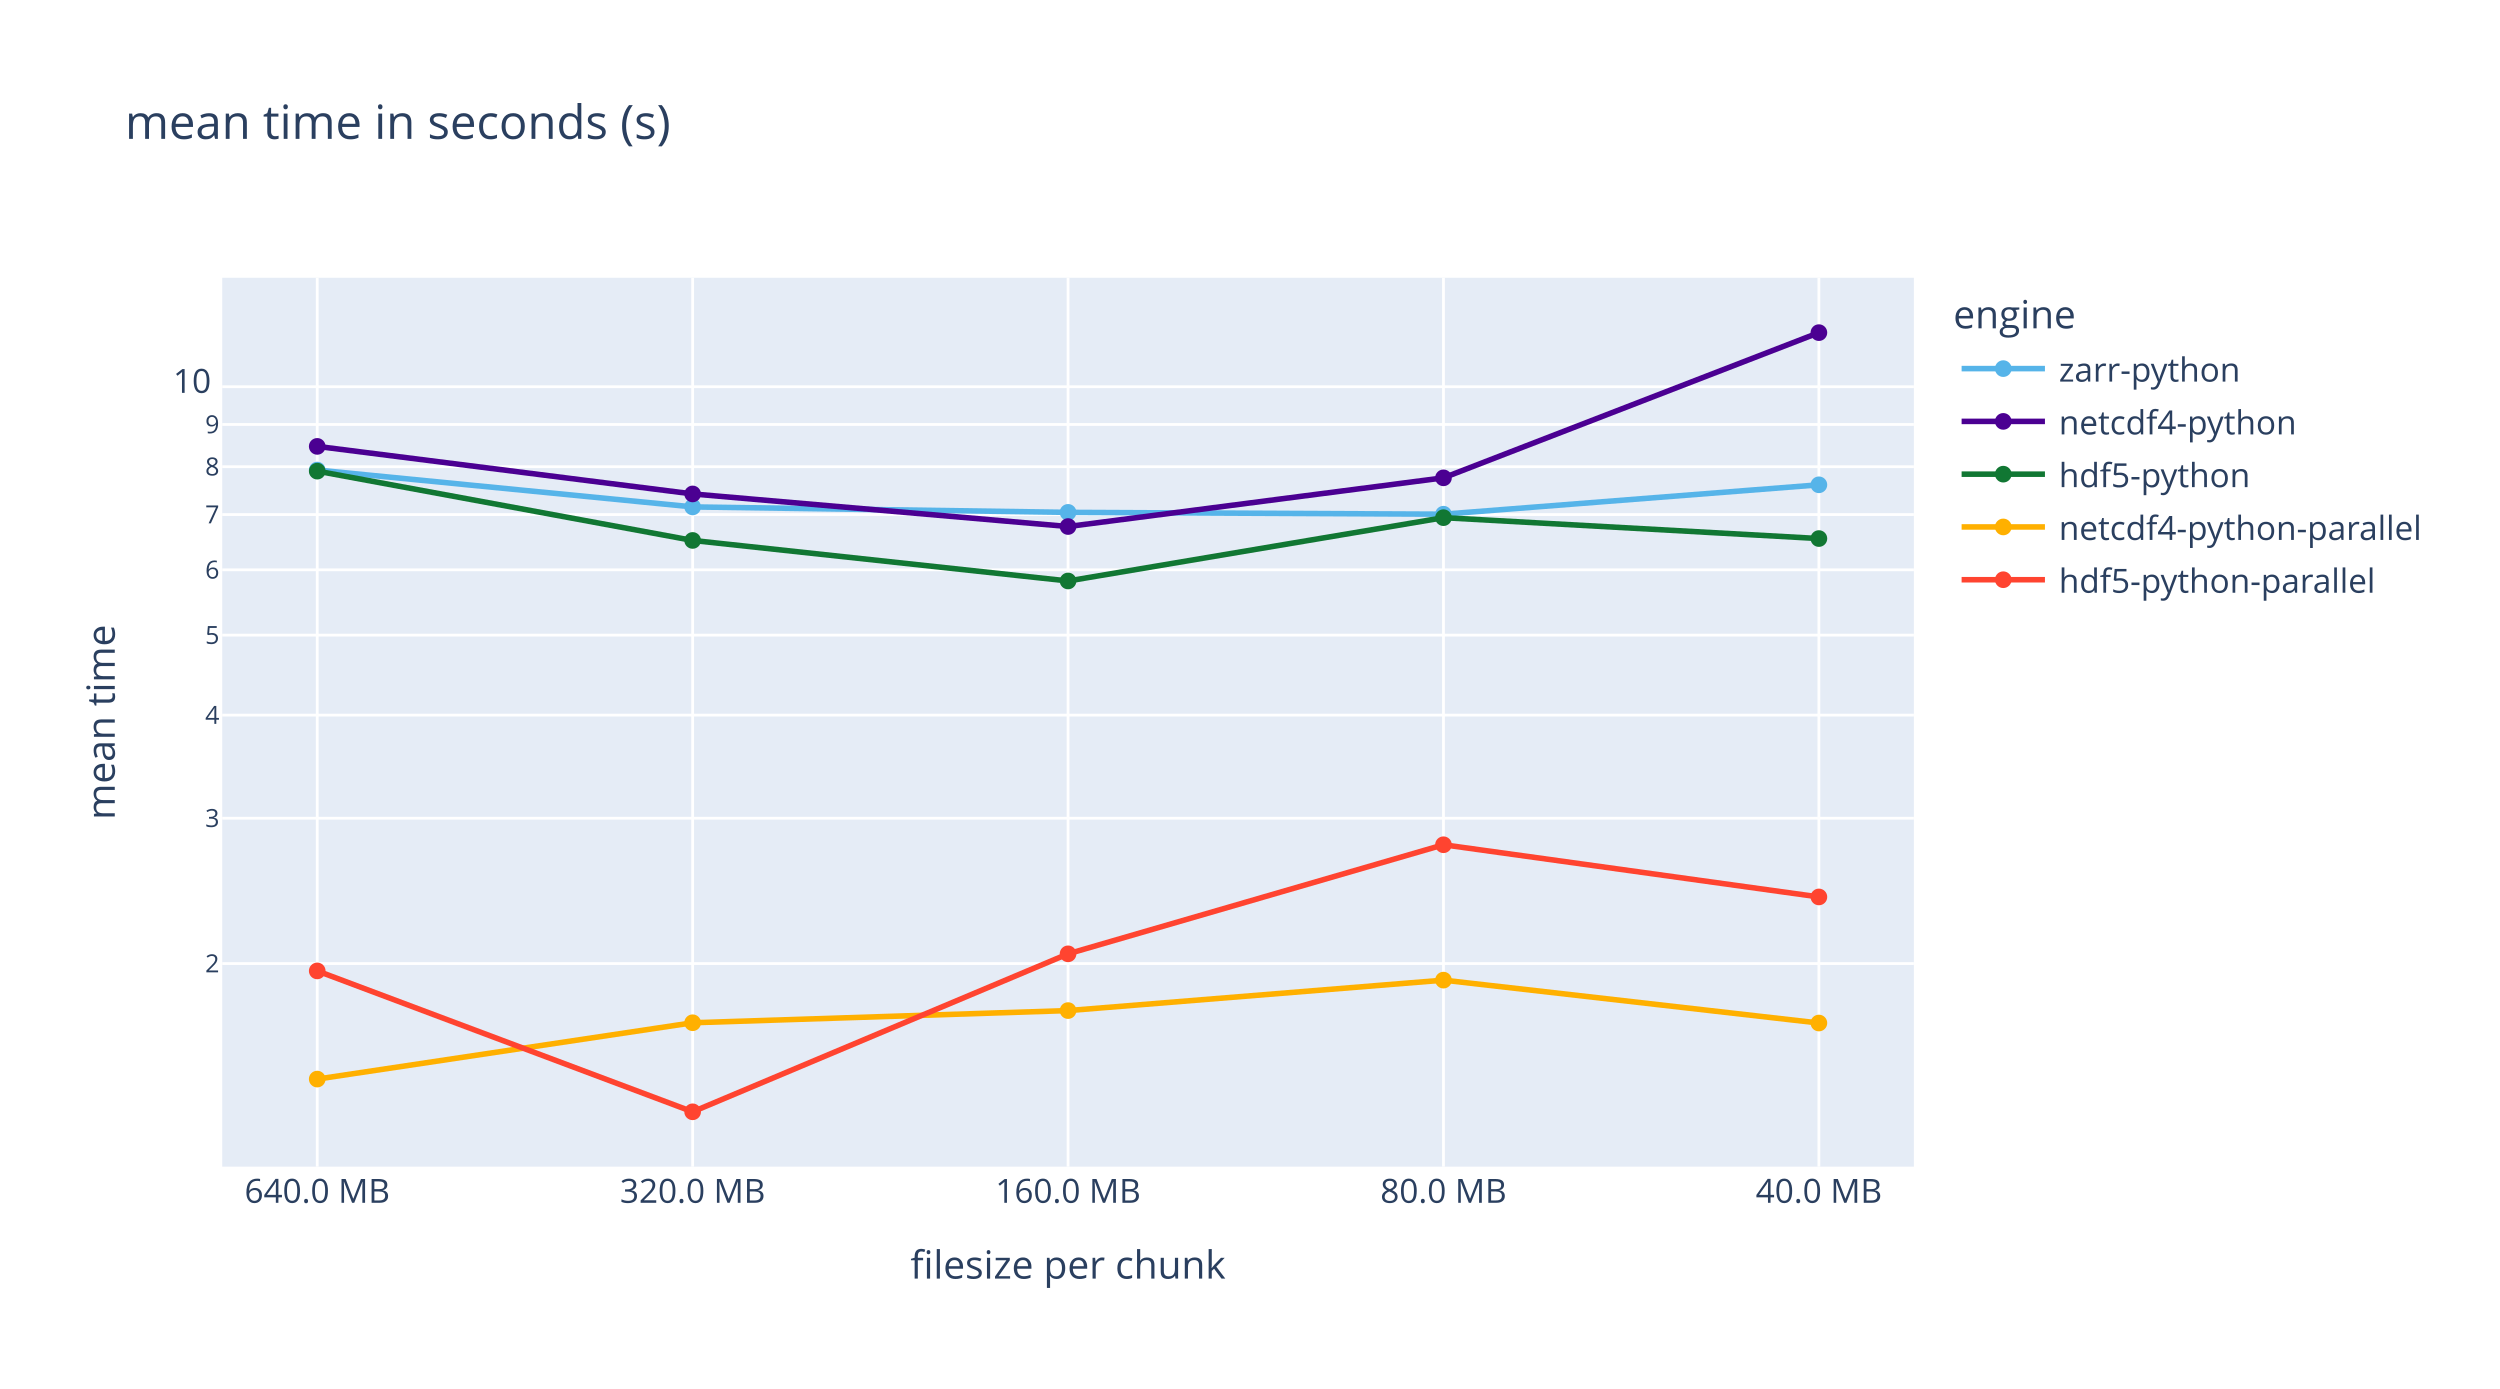
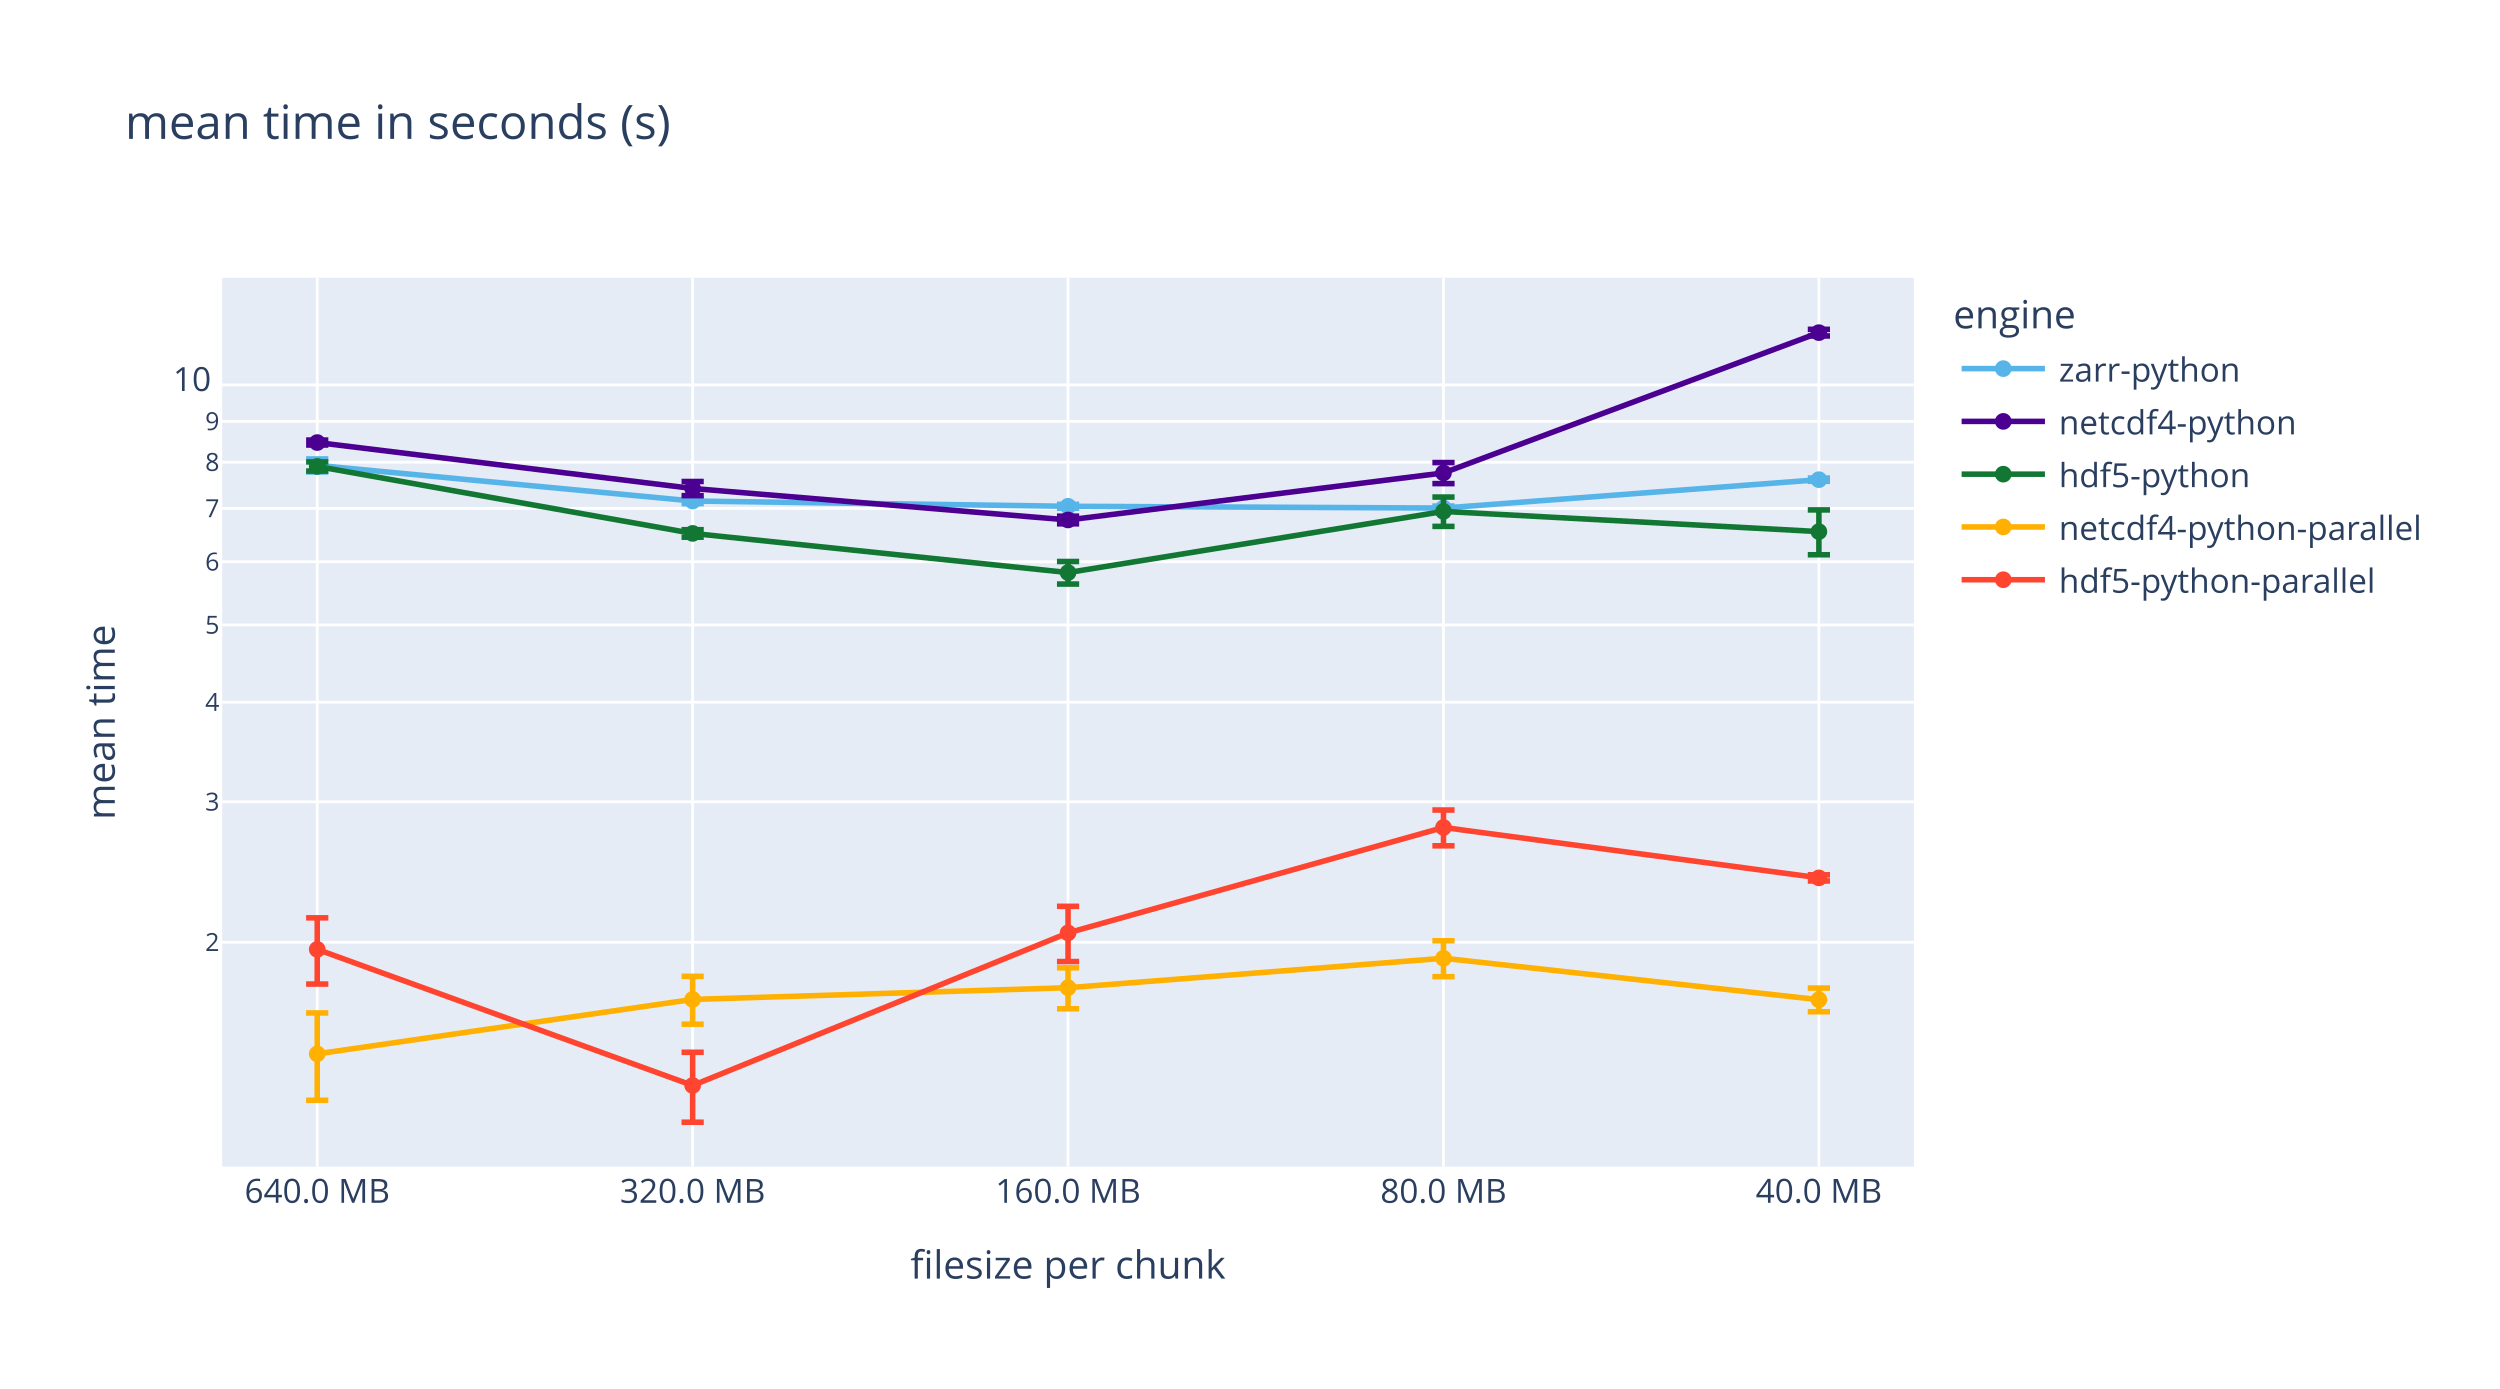
<svg xmlns="http://www.w3.org/2000/svg" class="main-svg" width="900" height="500" style="" viewBox="0 0 900 500">
  <rect x="0" y="0" width="900" height="500" style="fill: rgb(255, 255, 255); fill-opacity: 1;" />
-   <defs id="defs-c06400">
+   <defs id="defs-fa25ae">
    <g class="clips">
-       <clipPath id="clipc06400xyplot" class="plotclip">
+       <clipPath id="clipfa25aexyplot" class="plotclip">
        <rect width="609" height="320" />
      </clipPath>
-       <clipPath class="axesclip" id="clipc06400x">
+       <clipPath class="axesclip" id="clipfa25aex">
        <rect x="80" y="0" width="609" height="500" />
      </clipPath>
-       <clipPath class="axesclip" id="clipc06400y">
+       <clipPath class="axesclip" id="clipfa25aey">
        <rect x="0" y="100" width="900" height="320" />
      </clipPath>
-       <clipPath class="axesclip" id="clipc06400xy">
+       <clipPath class="axesclip" id="clipfa25aexy">
        <rect x="80" y="100" width="609" height="320" />
      </clipPath>
    </g>
    <g class="gradients" />
    <g class="patterns" />
  </defs>
  <g class="bglayer">
    <rect class="bg" x="80" y="100" width="609" height="320" style="fill: rgb(229, 236, 246); fill-opacity: 1; stroke-width: 0;" />
  </g>
  <g class="layer-below">
    <g class="imagelayer" />
    <g class="shapelayer" />
  </g>
  <g class="cartesianlayer">
    <g class="subplot xy">
      <g class="layer-subplot">
        <g class="shapelayer" />
        <g class="imagelayer" />
      </g>
      <g class="minor-gridlayer">
        <g class="x" />
        <g class="y" />
      </g>
      <g class="gridlayer">
        <g class="x">
          <path class="xgrid crisp" transform="translate(114.2,0)" d="M0,100v320" style="stroke: rgb(255, 255, 255); stroke-opacity: 1; stroke-width: 1px;" />
          <path class="xgrid crisp" transform="translate(249.35,0)" d="M0,100v320" style="stroke: rgb(255, 255, 255); stroke-opacity: 1; stroke-width: 1px;" />
          <path class="xgrid crisp" transform="translate(384.5,0)" d="M0,100v320" style="stroke: rgb(255, 255, 255); stroke-opacity: 1; stroke-width: 1px;" />
          <path class="xgrid crisp" transform="translate(519.65,0)" d="M0,100v320" style="stroke: rgb(255, 255, 255); stroke-opacity: 1; stroke-width: 1px;" />
          <path class="xgrid crisp" transform="translate(654.8,0)" d="M0,100v320" style="stroke: rgb(255, 255, 255); stroke-opacity: 1; stroke-width: 1px;" />
        </g>
        <g class="y">
-           <path class="ygrid crisp" transform="translate(0,346.88)" d="M80,0h609" style="stroke: rgb(255, 255, 255); stroke-opacity: 1; stroke-width: 1px;" />
-           <path class="ygrid crisp" transform="translate(0,294.56)" d="M80,0h609" style="stroke: rgb(255, 255, 255); stroke-opacity: 1; stroke-width: 1px;" />
-           <path class="ygrid crisp" transform="translate(0,257.44)" d="M80,0h609" style="stroke: rgb(255, 255, 255); stroke-opacity: 1; stroke-width: 1px;" />
-           <path class="ygrid crisp" transform="translate(0,228.65)" d="M80,0h609" style="stroke: rgb(255, 255, 255); stroke-opacity: 1; stroke-width: 1px;" />
-           <path class="ygrid crisp" transform="translate(0,205.13)" d="M80,0h609" style="stroke: rgb(255, 255, 255); stroke-opacity: 1; stroke-width: 1px;" />
-           <path class="ygrid crisp" transform="translate(0,185.24)" d="M80,0h609" style="stroke: rgb(255, 255, 255); stroke-opacity: 1; stroke-width: 1px;" />
-           <path class="ygrid crisp" transform="translate(0,168.01)" d="M80,0h609" style="stroke: rgb(255, 255, 255); stroke-opacity: 1; stroke-width: 1px;" />
-           <path class="ygrid crisp" transform="translate(0,152.81)" d="M80,0h609" style="stroke: rgb(255, 255, 255); stroke-opacity: 1; stroke-width: 1px;" />
-           <path class="ygrid crisp" transform="translate(0,139.22)" d="M80,0h609" style="stroke: rgb(255, 255, 255); stroke-opacity: 1; stroke-width: 1px;" />
+           <path class="ygrid crisp" transform="translate(0,339.21)" d="M80,0h609" style="stroke: rgb(255, 255, 255); stroke-opacity: 1; stroke-width: 1px;" />
+           <path class="ygrid crisp" transform="translate(0,288.66)" d="M80,0h609" style="stroke: rgb(255, 255, 255); stroke-opacity: 1; stroke-width: 1px;" />
+           <path class="ygrid crisp" transform="translate(0,252.79)" d="M80,0h609" style="stroke: rgb(255, 255, 255); stroke-opacity: 1; stroke-width: 1px;" />
+           <path class="ygrid crisp" transform="translate(0,224.97)" d="M80,0h609" style="stroke: rgb(255, 255, 255); stroke-opacity: 1; stroke-width: 1px;" />
+           <path class="ygrid crisp" transform="translate(0,202.24)" d="M80,0h609" style="stroke: rgb(255, 255, 255); stroke-opacity: 1; stroke-width: 1px;" />
+           <path class="ygrid crisp" transform="translate(0,183.03)" d="M80,0h609" style="stroke: rgb(255, 255, 255); stroke-opacity: 1; stroke-width: 1px;" />
+           <path class="ygrid crisp" transform="translate(0,166.38)" d="M80,0h609" style="stroke: rgb(255, 255, 255); stroke-opacity: 1; stroke-width: 1px;" />
+           <path class="ygrid crisp" transform="translate(0,151.69)" d="M80,0h609" style="stroke: rgb(255, 255, 255); stroke-opacity: 1; stroke-width: 1px;" />
+           <path class="ygrid crisp" transform="translate(0,138.56)" d="M80,0h609" style="stroke: rgb(255, 255, 255); stroke-opacity: 1; stroke-width: 1px;" />
        </g>
      </g>
      <g class="zerolinelayer" />
      <g class="layer-between">
        <g class="shapelayer" />
        <g class="imagelayer" />
      </g>
      <path class="xlines-below" />
      <path class="ylines-below" />
      <g class="overlines-below" />
      <g class="xaxislayer-below" />
      <g class="yaxislayer-below" />
      <g class="overaxes-below" />
      <g class="overplot">
-         <g class="xy" transform="translate(80,100)" clip-path="url(#clipc06400xyplot)">
+         <g class="xy" transform="translate(80,100)" clip-path="url(#clipfa25aexyplot)">
          <g class="scatterlayer mlayer">
-             <g class="trace scatter trace0599fc" style="stroke-miterlimit: 2; opacity: 1;">
+             <g class="trace scatter trace1ca01b" style="stroke-miterlimit: 2; opacity: 1;">
              <g class="fills" />
-               <g class="errorbars" />
+               <g class="errorbars">
+                 <g class="errorbar">
+                   <path class="yerror" d="M30.2,65.23h8m-4,0V69.91m-4,0h8" style="vector-effect: none; stroke-width: 2px; stroke: rgb(86, 180, 233); stroke-opacity: 1;" />
+                 </g>
+                 <g class="errorbar">
+                   <path class="yerror" d="M165.35,79.45h8m-4,0V81.3m-4,0h8" style="vector-effect: none; stroke-width: 2px; stroke: rgb(86, 180, 233); stroke-opacity: 1;" />
+                 </g>
+                 <g class="errorbar">
+                   <path class="yerror" d="M300.5,81.56h8m-4,0V82.96m-4,0h8" style="vector-effect: none; stroke-width: 2px; stroke: rgb(86, 180, 233); stroke-opacity: 1;" />
+                 </g>
+                 <g class="errorbar">
+                   <path class="yerror" d="M435.65,82.18h8m-4,0V83.63m-4,0h8" style="vector-effect: none; stroke-width: 2px; stroke: rgb(86, 180, 233); stroke-opacity: 1;" />
+                 </g>
+                 <g class="errorbar">
+                   <path class="yerror" d="M570.8,72.1h8m-4,0V73.26m-4,0h8" style="vector-effect: none; stroke-width: 2px; stroke: rgb(86, 180, 233); stroke-opacity: 1;" />
+                 </g>
+               </g>
              <g class="lines">
-                 <path class="js-line" d="M34.2,69.22L169.35,82.49L304.5,84.45L439.65,85.11L574.8,74.53" style="vector-effect: none; fill: none; stroke: rgb(86, 180, 233); stroke-opacity: 1; stroke-width: 2px; opacity: 1;" />
+                 <path class="js-line" d="M34.2,67.54L169.35,80.37L304.5,82.26L439.65,82.9L574.8,72.68" style="vector-effect: none; fill: none; stroke: rgb(86, 180, 233); stroke-opacity: 1; stroke-width: 2px; opacity: 1;" />
              </g>
              <g class="points">
-                 <path class="point plotly-customdata" transform="translate(34.2,69.22)" d="M3,0A3,3 0 1,1 0,-3A3,3 0 0,1 3,0Z" style="opacity: 1; stroke-width: 0px; fill: rgb(86, 180, 233); fill-opacity: 1;" />
-                 <path class="point plotly-customdata" transform="translate(169.35,82.49)" d="M3,0A3,3 0 1,1 0,-3A3,3 0 0,1 3,0Z" style="opacity: 1; stroke-width: 0px; fill: rgb(86, 180, 233); fill-opacity: 1;" />
-                 <path class="point plotly-customdata" transform="translate(304.5,84.45)" d="M3,0A3,3 0 1,1 0,-3A3,3 0 0,1 3,0Z" style="opacity: 1; stroke-width: 0px; fill: rgb(86, 180, 233); fill-opacity: 1;" />
-                 <path class="point plotly-customdata" transform="translate(439.65,85.11)" d="M3,0A3,3 0 1,1 0,-3A3,3 0 0,1 3,0Z" style="opacity: 1; stroke-width: 0px; fill: rgb(86, 180, 233); fill-opacity: 1;" />
-                 <path class="point plotly-customdata" transform="translate(574.8,74.53)" d="M3,0A3,3 0 1,1 0,-3A3,3 0 0,1 3,0Z" style="opacity: 1; stroke-width: 0px; fill: rgb(86, 180, 233); fill-opacity: 1;" />
+                 <path class="point plotly-customdata" transform="translate(34.2,67.54)" d="M3,0A3,3 0 1,1 0,-3A3,3 0 0,1 3,0Z" style="opacity: 1; stroke-width: 0px; fill: rgb(86, 180, 233); fill-opacity: 1;" />
+                 <path class="point plotly-customdata" transform="translate(169.35,80.37)" d="M3,0A3,3 0 1,1 0,-3A3,3 0 0,1 3,0Z" style="opacity: 1; stroke-width: 0px; fill: rgb(86, 180, 233); fill-opacity: 1;" />
+                 <path class="point plotly-customdata" transform="translate(304.5,82.26)" d="M3,0A3,3 0 1,1 0,-3A3,3 0 0,1 3,0Z" style="opacity: 1; stroke-width: 0px; fill: rgb(86, 180, 233); fill-opacity: 1;" />
+                 <path class="point plotly-customdata" transform="translate(439.65,82.9)" d="M3,0A3,3 0 1,1 0,-3A3,3 0 0,1 3,0Z" style="opacity: 1; stroke-width: 0px; fill: rgb(86, 180, 233); fill-opacity: 1;" />
+                 <path class="point plotly-customdata" transform="translate(574.8,72.68)" d="M3,0A3,3 0 1,1 0,-3A3,3 0 0,1 3,0Z" style="opacity: 1; stroke-width: 0px; fill: rgb(86, 180, 233); fill-opacity: 1;" />
              </g>
              <g class="text" />
            </g>
-             <g class="trace scatter trace91b1ce" style="stroke-miterlimit: 2; opacity: 1;">
+             <g class="trace scatter trace237026" style="stroke-miterlimit: 2; opacity: 1;">
              <g class="fills" />
-               <g class="errorbars" />
+               <g class="errorbars">
+                 <g class="errorbar">
+                   <path class="yerror" d="M30.2,58.43h8m-4,0V60.21m-4,0h8" style="vector-effect: none; stroke-width: 2px; stroke: rgb(75, 0, 146); stroke-opacity: 1;" />
+                 </g>
+                 <g class="errorbar">
+                   <path class="yerror" d="M165.35,73.34h8m-4,0V78.43m-4,0h8" style="vector-effect: none; stroke-width: 2px; stroke: rgb(75, 0, 146); stroke-opacity: 1;" />
+                 </g>
+                 <g class="errorbar">
+                   <path class="yerror" d="M300.5,85.83h8m-4,0V88.57m-4,0h8" style="vector-effect: none; stroke-width: 2px; stroke: rgb(75, 0, 146); stroke-opacity: 1;" />
+                 </g>
+                 <g class="errorbar">
+                   <path class="yerror" d="M435.65,66.52h8m-4,0V74.1m-4,0h8" style="vector-effect: none; stroke-width: 2px; stroke: rgb(75, 0, 146); stroke-opacity: 1;" />
+                 </g>
+                 <g class="errorbar">
+                   <path class="yerror" d="M570.8,18.56h8m-4,0V20.95m-4,0h8" style="vector-effect: none; stroke-width: 2px; stroke: rgb(75, 0, 146); stroke-opacity: 1;" />
+                 </g>
+               </g>
              <g class="lines">
-                 <path class="js-line" d="M34.2,60.7L169.35,77.82L304.5,89.55L439.65,72.02L574.8,19.75" style="vector-effect: none; fill: none; stroke: rgb(75, 0, 146); stroke-opacity: 1; stroke-width: 2px; opacity: 1;" />
+                 <path class="js-line" d="M34.2,59.32L169.35,75.86L304.5,87.19L439.65,70.25L574.8,19.75" style="vector-effect: none; fill: none; stroke: rgb(75, 0, 146); stroke-opacity: 1; stroke-width: 2px; opacity: 1;" />
              </g>
              <g class="points">
-                 <path class="point plotly-customdata" transform="translate(34.2,60.7)" d="M3,0A3,3 0 1,1 0,-3A3,3 0 0,1 3,0Z" style="opacity: 1; stroke-width: 0px; fill: rgb(75, 0, 146); fill-opacity: 1;" />
-                 <path class="point plotly-customdata" transform="translate(169.35,77.82)" d="M3,0A3,3 0 1,1 0,-3A3,3 0 0,1 3,0Z" style="opacity: 1; stroke-width: 0px; fill: rgb(75, 0, 146); fill-opacity: 1;" />
-                 <path class="point plotly-customdata" transform="translate(304.5,89.55)" d="M3,0A3,3 0 1,1 0,-3A3,3 0 0,1 3,0Z" style="opacity: 1; stroke-width: 0px; fill: rgb(75, 0, 146); fill-opacity: 1;" />
-                 <path class="point plotly-customdata" transform="translate(439.65,72.02)" d="M3,0A3,3 0 1,1 0,-3A3,3 0 0,1 3,0Z" style="opacity: 1; stroke-width: 0px; fill: rgb(75, 0, 146); fill-opacity: 1;" />
+                 <path class="point plotly-customdata" transform="translate(34.2,59.32)" d="M3,0A3,3 0 1,1 0,-3A3,3 0 0,1 3,0Z" style="opacity: 1; stroke-width: 0px; fill: rgb(75, 0, 146); fill-opacity: 1;" />
+                 <path class="point plotly-customdata" transform="translate(169.35,75.86)" d="M3,0A3,3 0 1,1 0,-3A3,3 0 0,1 3,0Z" style="opacity: 1; stroke-width: 0px; fill: rgb(75, 0, 146); fill-opacity: 1;" />
+                 <path class="point plotly-customdata" transform="translate(304.5,87.19)" d="M3,0A3,3 0 1,1 0,-3A3,3 0 0,1 3,0Z" style="opacity: 1; stroke-width: 0px; fill: rgb(75, 0, 146); fill-opacity: 1;" />
+                 <path class="point plotly-customdata" transform="translate(439.65,70.25)" d="M3,0A3,3 0 1,1 0,-3A3,3 0 0,1 3,0Z" style="opacity: 1; stroke-width: 0px; fill: rgb(75, 0, 146); fill-opacity: 1;" />
                <path class="point plotly-customdata" transform="translate(574.8,19.75)" d="M3,0A3,3 0 1,1 0,-3A3,3 0 0,1 3,0Z" style="opacity: 1; stroke-width: 0px; fill: rgb(75, 0, 146); fill-opacity: 1;" />
              </g>
              <g class="text" />
            </g>
-             <g class="trace scatter trace434ddd" style="stroke-miterlimit: 2; opacity: 1;">
+             <g class="trace scatter tracee2bf5a" style="stroke-miterlimit: 2; opacity: 1;">
              <g class="fills" />
-               <g class="errorbars" />
+               <g class="errorbars">
+                 <g class="errorbar">
+                   <path class="yerror" d="M30.2,66.29h8m-4,0V69.58m-4,0h8" style="vector-effect: none; stroke-width: 2px; stroke: rgb(17, 119, 51); stroke-opacity: 1;" />
+                 </g>
+                 <g class="errorbar">
+                   <path class="yerror" d="M165.35,90.69h8m-4,0V93.39m-4,0h8" style="vector-effect: none; stroke-width: 2px; stroke: rgb(17, 119, 51); stroke-opacity: 1;" />
+                 </g>
+                 <g class="errorbar">
+                   <path class="yerror" d="M300.5,102.14h8m-4,0V110.26m-4,0h8" style="vector-effect: none; stroke-width: 2px; stroke: rgb(17, 119, 51); stroke-opacity: 1;" />
+                 </g>
+                 <g class="errorbar">
+                   <path class="yerror" d="M435.65,78.94h8m-4,0V89.5m-4,0h8" style="vector-effect: none; stroke-width: 2px; stroke: rgb(17, 119, 51); stroke-opacity: 1;" />
+                 </g>
+                 <g class="errorbar">
+                   <path class="yerror" d="M570.8,83.57h8m-4,0V99.71m-4,0h8" style="vector-effect: none; stroke-width: 2px; stroke: rgb(17, 119, 51); stroke-opacity: 1;" />
+                 </g>
+               </g>
              <g class="lines">
-                 <path class="js-line" d="M34.2,69.61L169.35,94.56L304.5,109.15L439.65,86.36L574.8,93.88" style="vector-effect: none; fill: none; stroke: rgb(17, 119, 51); stroke-opacity: 1; stroke-width: 2px; opacity: 1;" />
+                 <path class="js-line" d="M34.2,67.92L169.35,92.03L304.5,106.13L439.65,84.11L574.8,91.38" style="vector-effect: none; fill: none; stroke: rgb(17, 119, 51); stroke-opacity: 1; stroke-width: 2px; opacity: 1;" />
              </g>
              <g class="points">
-                 <path class="point plotly-customdata" transform="translate(34.2,69.61)" d="M3,0A3,3 0 1,1 0,-3A3,3 0 0,1 3,0Z" style="opacity: 1; stroke-width: 0px; fill: rgb(17, 119, 51); fill-opacity: 1;" />
-                 <path class="point plotly-customdata" transform="translate(169.35,94.56)" d="M3,0A3,3 0 1,1 0,-3A3,3 0 0,1 3,0Z" style="opacity: 1; stroke-width: 0px; fill: rgb(17, 119, 51); fill-opacity: 1;" />
-                 <path class="point plotly-customdata" transform="translate(304.5,109.15)" d="M3,0A3,3 0 1,1 0,-3A3,3 0 0,1 3,0Z" style="opacity: 1; stroke-width: 0px; fill: rgb(17, 119, 51); fill-opacity: 1;" />
-                 <path class="point plotly-customdata" transform="translate(439.65,86.36)" d="M3,0A3,3 0 1,1 0,-3A3,3 0 0,1 3,0Z" style="opacity: 1; stroke-width: 0px; fill: rgb(17, 119, 51); fill-opacity: 1;" />
-                 <path class="point plotly-customdata" transform="translate(574.8,93.88)" d="M3,0A3,3 0 1,1 0,-3A3,3 0 0,1 3,0Z" style="opacity: 1; stroke-width: 0px; fill: rgb(17, 119, 51); fill-opacity: 1;" />
+                 <path class="point plotly-customdata" transform="translate(34.2,67.92)" d="M3,0A3,3 0 1,1 0,-3A3,3 0 0,1 3,0Z" style="opacity: 1; stroke-width: 0px; fill: rgb(17, 119, 51); fill-opacity: 1;" />
+                 <path class="point plotly-customdata" transform="translate(169.35,92.03)" d="M3,0A3,3 0 1,1 0,-3A3,3 0 0,1 3,0Z" style="opacity: 1; stroke-width: 0px; fill: rgb(17, 119, 51); fill-opacity: 1;" />
+                 <path class="point plotly-customdata" transform="translate(304.5,106.13)" d="M3,0A3,3 0 1,1 0,-3A3,3 0 0,1 3,0Z" style="opacity: 1; stroke-width: 0px; fill: rgb(17, 119, 51); fill-opacity: 1;" />
+                 <path class="point plotly-customdata" transform="translate(439.65,84.11)" d="M3,0A3,3 0 1,1 0,-3A3,3 0 0,1 3,0Z" style="opacity: 1; stroke-width: 0px; fill: rgb(17, 119, 51); fill-opacity: 1;" />
+                 <path class="point plotly-customdata" transform="translate(574.8,91.38)" d="M3,0A3,3 0 1,1 0,-3A3,3 0 0,1 3,0Z" style="opacity: 1; stroke-width: 0px; fill: rgb(17, 119, 51); fill-opacity: 1;" />
              </g>
              <g class="text" />
            </g>
-             <g class="trace scatter trace73677a" style="stroke-miterlimit: 2; opacity: 1;">
+             <g class="trace scatter trace94b65f" style="stroke-miterlimit: 2; opacity: 1;">
              <g class="fills" />
-               <g class="errorbars" />
+               <g class="errorbars">
+                 <g class="errorbar">
+                   <path class="yerror" d="M30.2,264.66h8m-4,0V296.1m-4,0h8" style="vector-effect: none; stroke-width: 2px; stroke: rgb(255, 176, 0); stroke-opacity: 1;" />
+                 </g>
+                 <g class="errorbar">
+                   <path class="yerror" d="M165.35,251.48h8m-4,0V268.7m-4,0h8" style="vector-effect: none; stroke-width: 2px; stroke: rgb(255, 176, 0); stroke-opacity: 1;" />
+                 </g>
+                 <g class="errorbar">
+                   <path class="yerror" d="M300.5,248.41h8m-4,0V263.16m-4,0h8" style="vector-effect: none; stroke-width: 2px; stroke: rgb(255, 176, 0); stroke-opacity: 1;" />
+                 </g>
+                 <g class="errorbar">
+                   <path class="yerror" d="M435.65,238.68h8m-4,0V251.6m-4,0h8" style="vector-effect: none; stroke-width: 2px; stroke: rgb(255, 176, 0); stroke-opacity: 1;" />
+                 </g>
+                 <g class="errorbar">
+                   <path class="yerror" d="M570.8,255.7h8m-4,0V264.23m-4,0h8" style="vector-effect: none; stroke-width: 2px; stroke: rgb(255, 176, 0); stroke-opacity: 1;" />
+                 </g>
+               </g>
              <g class="lines">
-                 <path class="js-line" d="M34.2,288.47L169.35,268.19L304.5,263.81L439.65,252.85L574.8,268.29" style="vector-effect: none; fill: none; stroke: rgb(255, 176, 0); stroke-opacity: 1; stroke-width: 2px; opacity: 1;" />
+                 <path class="js-line" d="M34.2,279.39L169.35,259.79L304.5,255.57L439.65,244.97L574.8,259.89" style="vector-effect: none; fill: none; stroke: rgb(255, 176, 0); stroke-opacity: 1; stroke-width: 2px; opacity: 1;" />
              </g>
              <g class="points">
-                 <path class="point plotly-customdata" transform="translate(34.2,288.47)" d="M3,0A3,3 0 1,1 0,-3A3,3 0 0,1 3,0Z" style="opacity: 1; stroke-width: 0px; fill: rgb(255, 176, 0); fill-opacity: 1;" />
-                 <path class="point plotly-customdata" transform="translate(169.35,268.19)" d="M3,0A3,3 0 1,1 0,-3A3,3 0 0,1 3,0Z" style="opacity: 1; stroke-width: 0px; fill: rgb(255, 176, 0); fill-opacity: 1;" />
-                 <path class="point plotly-customdata" transform="translate(304.5,263.81)" d="M3,0A3,3 0 1,1 0,-3A3,3 0 0,1 3,0Z" style="opacity: 1; stroke-width: 0px; fill: rgb(255, 176, 0); fill-opacity: 1;" />
-                 <path class="point plotly-customdata" transform="translate(439.65,252.85)" d="M3,0A3,3 0 1,1 0,-3A3,3 0 0,1 3,0Z" style="opacity: 1; stroke-width: 0px; fill: rgb(255, 176, 0); fill-opacity: 1;" />
-                 <path class="point plotly-customdata" transform="translate(574.8,268.29)" d="M3,0A3,3 0 1,1 0,-3A3,3 0 0,1 3,0Z" style="opacity: 1; stroke-width: 0px; fill: rgb(255, 176, 0); fill-opacity: 1;" />
+                 <path class="point plotly-customdata" transform="translate(34.2,279.39)" d="M3,0A3,3 0 1,1 0,-3A3,3 0 0,1 3,0Z" style="opacity: 1; stroke-width: 0px; fill: rgb(255, 176, 0); fill-opacity: 1;" />
+                 <path class="point plotly-customdata" transform="translate(169.35,259.79)" d="M3,0A3,3 0 1,1 0,-3A3,3 0 0,1 3,0Z" style="opacity: 1; stroke-width: 0px; fill: rgb(255, 176, 0); fill-opacity: 1;" />
+                 <path class="point plotly-customdata" transform="translate(304.5,255.57)" d="M3,0A3,3 0 1,1 0,-3A3,3 0 0,1 3,0Z" style="opacity: 1; stroke-width: 0px; fill: rgb(255, 176, 0); fill-opacity: 1;" />
+                 <path class="point plotly-customdata" transform="translate(439.65,244.97)" d="M3,0A3,3 0 1,1 0,-3A3,3 0 0,1 3,0Z" style="opacity: 1; stroke-width: 0px; fill: rgb(255, 176, 0); fill-opacity: 1;" />
+                 <path class="point plotly-customdata" transform="translate(574.8,259.89)" d="M3,0A3,3 0 1,1 0,-3A3,3 0 0,1 3,0Z" style="opacity: 1; stroke-width: 0px; fill: rgb(255, 176, 0); fill-opacity: 1;" />
              </g>
              <g class="text" />
            </g>
-             <g class="trace scatter trace403973" style="stroke-miterlimit: 2; opacity: 1;">
+             <g class="trace scatter tracea40576" style="stroke-miterlimit: 2; opacity: 1;">
              <g class="fills" />
-               <g class="errorbars" />
+               <g class="errorbars">
+                 <g class="errorbar">
+                   <path class="yerror" d="M30.2,230.42h8m-4,0V254.26m-4,0h8" style="vector-effect: none; stroke-width: 2px; stroke: rgb(255, 68, 48); stroke-opacity: 1;" />
+                 </g>
+                 <g class="errorbar">
+                   <path class="yerror" d="M165.35,278.82h8m-4,0V304m-4,0h8" style="vector-effect: none; stroke-width: 2px; stroke: rgb(255, 68, 48); stroke-opacity: 1;" />
+                 </g>
+                 <g class="errorbar">
+                   <path class="yerror" d="M300.5,226.28h8m-4,0V246.16m-4,0h8" style="vector-effect: none; stroke-width: 2px; stroke: rgb(255, 68, 48); stroke-opacity: 1;" />
+                 </g>
+                 <g class="errorbar">
+                   <path class="yerror" d="M435.65,191.61h8m-4,0V204.49m-4,0h8" style="vector-effect: none; stroke-width: 2px; stroke: rgb(255, 68, 48); stroke-opacity: 1;" />
+                 </g>
+                 <g class="errorbar">
+                   <path class="yerror" d="M570.8,214.93h8m-4,0V217.15m-4,0h8" style="vector-effect: none; stroke-width: 2px; stroke: rgb(255, 68, 48); stroke-opacity: 1;" />
+                 </g>
+               </g>
              <g class="lines">
-                 <path class="js-line" d="M34.2,249.53L169.35,300.25L304.5,243.38L439.65,204.11L574.8,222.9" style="vector-effect: none; fill: none; stroke: rgb(255, 68, 48); stroke-opacity: 1; stroke-width: 2px; opacity: 1;" />
+                 <path class="js-line" d="M34.2,241.77L169.35,290.77L304.5,235.83L439.65,197.88L574.8,216.03" style="vector-effect: none; fill: none; stroke: rgb(255, 68, 48); stroke-opacity: 1; stroke-width: 2px; opacity: 1;" />
              </g>
              <g class="points">
-                 <path class="point plotly-customdata" transform="translate(34.2,249.53)" d="M3,0A3,3 0 1,1 0,-3A3,3 0 0,1 3,0Z" style="opacity: 1; stroke-width: 0px; fill: rgb(255, 68, 48); fill-opacity: 1;" />
-                 <path class="point plotly-customdata" transform="translate(169.35,300.25)" d="M3,0A3,3 0 1,1 0,-3A3,3 0 0,1 3,0Z" style="opacity: 1; stroke-width: 0px; fill: rgb(255, 68, 48); fill-opacity: 1;" />
-                 <path class="point plotly-customdata" transform="translate(304.5,243.38)" d="M3,0A3,3 0 1,1 0,-3A3,3 0 0,1 3,0Z" style="opacity: 1; stroke-width: 0px; fill: rgb(255, 68, 48); fill-opacity: 1;" />
-                 <path class="point plotly-customdata" transform="translate(439.65,204.11)" d="M3,0A3,3 0 1,1 0,-3A3,3 0 0,1 3,0Z" style="opacity: 1; stroke-width: 0px; fill: rgb(255, 68, 48); fill-opacity: 1;" />
-                 <path class="point plotly-customdata" transform="translate(574.8,222.9)" d="M3,0A3,3 0 1,1 0,-3A3,3 0 0,1 3,0Z" style="opacity: 1; stroke-width: 0px; fill: rgb(255, 68, 48); fill-opacity: 1;" />
+                 <path class="point plotly-customdata" transform="translate(34.2,241.77)" d="M3,0A3,3 0 1,1 0,-3A3,3 0 0,1 3,0Z" style="opacity: 1; stroke-width: 0px; fill: rgb(255, 68, 48); fill-opacity: 1;" />
+                 <path class="point plotly-customdata" transform="translate(169.35,290.77)" d="M3,0A3,3 0 1,1 0,-3A3,3 0 0,1 3,0Z" style="opacity: 1; stroke-width: 0px; fill: rgb(255, 68, 48); fill-opacity: 1;" />
+                 <path class="point plotly-customdata" transform="translate(304.5,235.83)" d="M3,0A3,3 0 1,1 0,-3A3,3 0 0,1 3,0Z" style="opacity: 1; stroke-width: 0px; fill: rgb(255, 68, 48); fill-opacity: 1;" />
+                 <path class="point plotly-customdata" transform="translate(439.65,197.88)" d="M3,0A3,3 0 1,1 0,-3A3,3 0 0,1 3,0Z" style="opacity: 1; stroke-width: 0px; fill: rgb(255, 68, 48); fill-opacity: 1;" />
+                 <path class="point plotly-customdata" transform="translate(574.8,216.03)" d="M3,0A3,3 0 1,1 0,-3A3,3 0 0,1 3,0Z" style="opacity: 1; stroke-width: 0px; fill: rgb(255, 68, 48); fill-opacity: 1;" />
              </g>
              <g class="text" />
            </g>
          </g>
        </g>
      </g>
      <path class="xlines-above crisp" d="M0,0" style="fill: none;" />
      <path class="ylines-above crisp" d="M0,0" style="fill: none;" />
      <g class="overlines-above" />
      <g class="xaxislayer-above">
        <g class="xtick">
          <text text-anchor="middle" x="0" y="433" transform="translate(114.2,0)" style="font-family: 'Open Sans', verdana, arial, sans-serif; font-size: 12px; fill: rgb(42, 63, 95); fill-opacity: 1; white-space: pre; opacity: 1;">640.0 MB</text>
        </g>
        <g class="xtick">
          <text text-anchor="middle" x="0" y="433" transform="translate(249.35,0)" style="font-family: 'Open Sans', verdana, arial, sans-serif; font-size: 12px; fill: rgb(42, 63, 95); fill-opacity: 1; white-space: pre; opacity: 1;">320.0 MB</text>
        </g>
        <g class="xtick">
          <text text-anchor="middle" x="0" y="433" transform="translate(384.5,0)" style="font-family: 'Open Sans', verdana, arial, sans-serif; font-size: 12px; fill: rgb(42, 63, 95); fill-opacity: 1; white-space: pre; opacity: 1;">160.0 MB</text>
        </g>
        <g class="xtick">
          <text text-anchor="middle" x="0" y="433" transform="translate(519.65,0)" style="font-family: 'Open Sans', verdana, arial, sans-serif; font-size: 12px; fill: rgb(42, 63, 95); fill-opacity: 1; white-space: pre; opacity: 1;">80.0 MB</text>
        </g>
        <g class="xtick">
          <text text-anchor="middle" x="0" y="433" transform="translate(654.8,0)" style="font-family: 'Open Sans', verdana, arial, sans-serif; font-size: 12px; fill: rgb(42, 63, 95); fill-opacity: 1; white-space: pre; opacity: 1;">40.0 MB</text>
        </g>
      </g>
      <g class="yaxislayer-above">
        <g class="ytick">
-           <text text-anchor="end" x="79" y="3.15" transform="translate(0,346.88)" style="font-family: 'Open Sans', verdana, arial, sans-serif; font-size: 9px; fill: rgb(42, 63, 95); fill-opacity: 1; white-space: pre; opacity: 1;">2</text>
-         </g>
-         <g class="ytick">
-           <text text-anchor="end" x="79" y="3.15" style="font-family: 'Open Sans', verdana, arial, sans-serif; font-size: 9px; fill: rgb(42, 63, 95); fill-opacity: 1; white-space: pre; opacity: 1;" transform="translate(0,294.56)">3</text>
-         </g>
-         <g class="ytick">
-           <text text-anchor="end" x="79" y="3.15" style="font-family: 'Open Sans', verdana, arial, sans-serif; font-size: 9px; fill: rgb(42, 63, 95); fill-opacity: 1; white-space: pre; opacity: 1;" transform="translate(0,257.44)">4</text>
-         </g>
-         <g class="ytick">
-           <text text-anchor="end" x="79" y="3.15" style="font-family: 'Open Sans', verdana, arial, sans-serif; font-size: 9px; fill: rgb(42, 63, 95); fill-opacity: 1; white-space: pre; opacity: 1;" transform="translate(0,228.65)">5</text>
-         </g>
-         <g class="ytick">
-           <text text-anchor="end" x="79" y="3.15" style="font-family: 'Open Sans', verdana, arial, sans-serif; font-size: 9px; fill: rgb(42, 63, 95); fill-opacity: 1; white-space: pre; opacity: 1;" transform="translate(0,205.13)">6</text>
-         </g>
-         <g class="ytick">
-           <text text-anchor="end" x="79" y="3.15" style="font-family: 'Open Sans', verdana, arial, sans-serif; font-size: 9px; fill: rgb(42, 63, 95); fill-opacity: 1; white-space: pre; opacity: 1;" transform="translate(0,185.24)">7</text>
-         </g>
-         <g class="ytick">
-           <text text-anchor="end" x="79" y="3.15" style="font-family: 'Open Sans', verdana, arial, sans-serif; font-size: 9px; fill: rgb(42, 63, 95); fill-opacity: 1; white-space: pre; opacity: 1;" transform="translate(0,168.01)">8</text>
-         </g>
-         <g class="ytick">
-           <text text-anchor="end" x="79" y="3.15" style="font-family: 'Open Sans', verdana, arial, sans-serif; font-size: 9px; fill: rgb(42, 63, 95); fill-opacity: 1; white-space: pre; opacity: 1;" transform="translate(0,152.81)">9</text>
-         </g>
-         <g class="ytick">
-           <text text-anchor="end" x="76" y="2.2" style="font-family: 'Open Sans', verdana, arial, sans-serif; font-size: 12px; fill: rgb(42, 63, 95); fill-opacity: 1; white-space: pre; opacity: 1;" transform="translate(0,139.22)">10</text>
+           <text text-anchor="end" x="79" y="3.15" transform="translate(0,339.21)" style="font-family: 'Open Sans', verdana, arial, sans-serif; font-size: 9px; fill: rgb(42, 63, 95); fill-opacity: 1; white-space: pre; opacity: 1;">2</text>
+         </g>
+         <g class="ytick">
+           <text text-anchor="end" x="79" y="3.15" style="font-family: 'Open Sans', verdana, arial, sans-serif; font-size: 9px; fill: rgb(42, 63, 95); fill-opacity: 1; white-space: pre; opacity: 1;" transform="translate(0,288.66)">3</text>
+         </g>
+         <g class="ytick">
+           <text text-anchor="end" x="79" y="3.15" style="font-family: 'Open Sans', verdana, arial, sans-serif; font-size: 9px; fill: rgb(42, 63, 95); fill-opacity: 1; white-space: pre; opacity: 1;" transform="translate(0,252.79)">4</text>
+         </g>
+         <g class="ytick">
+           <text text-anchor="end" x="79" y="3.15" style="font-family: 'Open Sans', verdana, arial, sans-serif; font-size: 9px; fill: rgb(42, 63, 95); fill-opacity: 1; white-space: pre; opacity: 1;" transform="translate(0,224.97)">5</text>
+         </g>
+         <g class="ytick">
+           <text text-anchor="end" x="79" y="3.15" style="font-family: 'Open Sans', verdana, arial, sans-serif; font-size: 9px; fill: rgb(42, 63, 95); fill-opacity: 1; white-space: pre; opacity: 1;" transform="translate(0,202.24)">6</text>
+         </g>
+         <g class="ytick">
+           <text text-anchor="end" x="79" y="3.15" style="font-family: 'Open Sans', verdana, arial, sans-serif; font-size: 9px; fill: rgb(42, 63, 95); fill-opacity: 1; white-space: pre; opacity: 1;" transform="translate(0,183.03)">7</text>
+         </g>
+         <g class="ytick">
+           <text text-anchor="end" x="79" y="3.15" style="font-family: 'Open Sans', verdana, arial, sans-serif; font-size: 9px; fill: rgb(42, 63, 95); fill-opacity: 1; white-space: pre; opacity: 1;" transform="translate(0,166.38)">8</text>
+         </g>
+         <g class="ytick">
+           <text text-anchor="end" x="79" y="3.15" style="font-family: 'Open Sans', verdana, arial, sans-serif; font-size: 9px; fill: rgb(42, 63, 95); fill-opacity: 1; white-space: pre; opacity: 1;" transform="translate(0,151.69)">9</text>
+         </g>
+         <g class="ytick">
+           <text text-anchor="end" x="76" y="2.2" style="font-family: 'Open Sans', verdana, arial, sans-serif; font-size: 12px; fill: rgb(42, 63, 95); fill-opacity: 1; white-space: pre; opacity: 1;" transform="translate(0,138.56)">10</text>
        </g>
      </g>
      <g class="overaxes-above" />
    </g>
  </g>
  <g class="polarlayer" />
  <g class="smithlayer" />
  <g class="ternarylayer" />
  <g class="geolayer" />
  <g class="funnelarealayer" />
  <g class="pielayer" />
  <g class="iciclelayer" />
  <g class="treemaplayer" />
  <g class="sunburstlayer" />
  <g class="glimages" />
-   <defs id="topdefs-c06400">
+   <defs id="topdefs-fa25ae">
    <g class="clips" />
-     <clipPath id="legendc06400">
+     <clipPath id="legendfa25ae">
      <rect width="187" height="124" x="0" y="0" />
    </clipPath>
  </defs>
  <g class="layer-above">
    <g class="imagelayer" />
    <g class="shapelayer" />
  </g>
  <g class="infolayer">
    <g class="legend" pointer-events="all" transform="translate(701.18,100)">
-       <rect class="bg" shape-rendering="crispEdges" style="stroke: rgb(68, 68, 68); stroke-opacity: 1; fill: rgb(255, 255, 255); fill-opacity: 1; stroke-width: 0px;" width="187" height="124" x="0" y="0" />
-       <g class="scrollbox" transform="" clip-path="url(#legendc06400)">
+       <rect class="bg" shape-rendering="crispEdges" width="187" height="124" x="0" y="0" style="stroke: rgb(68, 68, 68); stroke-opacity: 1; fill: rgb(255, 255, 255); fill-opacity: 1; stroke-width: 0px;" />
+       <g class="scrollbox" transform="" clip-path="url(#legendfa25ae)">
        <text class="legendtitletext" text-anchor="start" x="2" y="18.2" style="font-family: 'Open Sans', verdana, arial, sans-serif; font-size: 14px; fill: rgb(42, 63, 95); fill-opacity: 1; white-space: pre;">engine</text>
        <g class="groups" transform="">
          <g class="traces" transform="translate(0,32.7)" style="opacity: 1;">
            <text class="legendtext" text-anchor="start" x="40" y="4.68" style="font-family: 'Open Sans', verdana, arial, sans-serif; font-size: 12px; fill: rgb(42, 63, 95); fill-opacity: 1; white-space: pre;">zarr-python</text>
            <g class="layers" style="opacity: 1;">
              <g class="legendfill" />
              <g class="legendlines">
                <path class="js-line" d="M5,0h30" style="fill: none; stroke: rgb(86, 180, 233); stroke-opacity: 1; stroke-width: 2px;" />
              </g>
              <g class="legendsymbols">
                <g class="legendpoints">
                  <path class="scatterpts" transform="translate(20,0)" d="M3,0A3,3 0 1,1 0,-3A3,3 0 0,1 3,0Z" style="opacity: 1; stroke-width: 0px; fill: rgb(86, 180, 233); fill-opacity: 1;" />
                </g>
              </g>
            </g>
            <rect class="legendtoggle" x="0" y="-9.5" width="181.047" height="19" style="fill: rgb(0, 0, 0); fill-opacity: 0;" />
          </g>
        </g>
        <g class="groups" transform="">
          <g class="traces" transform="translate(0,51.7)" style="opacity: 1;">
            <text class="legendtext" text-anchor="start" x="40" y="4.68" style="font-family: 'Open Sans', verdana, arial, sans-serif; font-size: 12px; fill: rgb(42, 63, 95); fill-opacity: 1; white-space: pre;">netcdf4-python</text>
            <g class="layers" style="opacity: 1;">
              <g class="legendfill" />
              <g class="legendlines">
                <path class="js-line" d="M5,0h30" style="fill: none; stroke: rgb(75, 0, 146); stroke-opacity: 1; stroke-width: 2px;" />
              </g>
              <g class="legendsymbols">
                <g class="legendpoints">
                  <path class="scatterpts" transform="translate(20,0)" d="M3,0A3,3 0 1,1 0,-3A3,3 0 0,1 3,0Z" style="opacity: 1; stroke-width: 0px; fill: rgb(75, 0, 146); fill-opacity: 1;" />
                </g>
              </g>
            </g>
            <rect class="legendtoggle" x="0" y="-9.5" width="181.047" height="19" style="fill: rgb(0, 0, 0); fill-opacity: 0;" />
          </g>
        </g>
        <g class="groups" transform="">
          <g class="traces" transform="translate(0,70.7)" style="opacity: 1;">
            <text class="legendtext" text-anchor="start" x="40" y="4.68" style="font-family: 'Open Sans', verdana, arial, sans-serif; font-size: 12px; fill: rgb(42, 63, 95); fill-opacity: 1; white-space: pre;">hdf5-python</text>
            <g class="layers" style="opacity: 1;">
              <g class="legendfill" />
              <g class="legendlines">
                <path class="js-line" d="M5,0h30" style="fill: none; stroke: rgb(17, 119, 51); stroke-opacity: 1; stroke-width: 2px;" />
              </g>
              <g class="legendsymbols">
                <g class="legendpoints">
                  <path class="scatterpts" transform="translate(20,0)" d="M3,0A3,3 0 1,1 0,-3A3,3 0 0,1 3,0Z" style="opacity: 1; stroke-width: 0px; fill: rgb(17, 119, 51); fill-opacity: 1;" />
                </g>
              </g>
            </g>
            <rect class="legendtoggle" x="0" y="-9.5" width="181.047" height="19" style="fill: rgb(0, 0, 0); fill-opacity: 0;" />
          </g>
        </g>
        <g class="groups" transform="">
          <g class="traces" transform="translate(0,89.7)" style="opacity: 1;">
            <text class="legendtext" text-anchor="start" x="40" y="4.68" style="font-family: 'Open Sans', verdana, arial, sans-serif; font-size: 12px; fill: rgb(42, 63, 95); fill-opacity: 1; white-space: pre;">netcdf4-python-parallel</text>
            <g class="layers" style="opacity: 1;">
              <g class="legendfill" />
              <g class="legendlines">
                <path class="js-line" d="M5,0h30" style="fill: none; stroke: rgb(255, 176, 0); stroke-opacity: 1; stroke-width: 2px;" />
              </g>
              <g class="legendsymbols">
                <g class="legendpoints">
                  <path class="scatterpts" transform="translate(20,0)" d="M3,0A3,3 0 1,1 0,-3A3,3 0 0,1 3,0Z" style="opacity: 1; stroke-width: 0px; fill: rgb(255, 176, 0); fill-opacity: 1;" />
                </g>
              </g>
            </g>
            <rect class="legendtoggle" x="0" y="-9.5" width="181.047" height="19" style="fill: rgb(0, 0, 0); fill-opacity: 0;" />
          </g>
        </g>
        <g class="groups" transform="">
          <g class="traces" transform="translate(0,108.7)" style="opacity: 1;">
            <text class="legendtext" text-anchor="start" x="40" y="4.68" style="font-family: 'Open Sans', verdana, arial, sans-serif; font-size: 12px; fill: rgb(42, 63, 95); fill-opacity: 1; white-space: pre;">hdf5-python-parallel</text>
            <g class="layers" style="opacity: 1;">
              <g class="legendfill" />
              <g class="legendlines">
                <path class="js-line" d="M5,0h30" style="fill: none; stroke: rgb(255, 68, 48); stroke-opacity: 1; stroke-width: 2px;" />
              </g>
              <g class="legendsymbols">
                <g class="legendpoints">
                  <path class="scatterpts" transform="translate(20,0)" d="M3,0A3,3 0 1,1 0,-3A3,3 0 0,1 3,0Z" style="opacity: 1; stroke-width: 0px; fill: rgb(255, 68, 48); fill-opacity: 1;" />
                </g>
              </g>
            </g>
            <rect class="legendtoggle" x="0" y="-9.5" width="181.047" height="19" style="fill: rgb(0, 0, 0); fill-opacity: 0;" />
          </g>
        </g>
      </g>
-       <rect class="scrollbar" rx="20" ry="3" width="0" height="0" style="fill: rgb(128, 139, 164); fill-opacity: 1;" x="0" y="0" />
+       <rect class="scrollbar" rx="20" ry="3" width="0" height="0" x="0" y="0" style="fill: rgb(128, 139, 164); fill-opacity: 1;" />
    </g>
    <g class="g-gtitle">
      <text class="gtitle" x="45" y="50" text-anchor="start" dy="0em" style="opacity: 1; font-family: 'Open Sans', verdana, arial, sans-serif; font-size: 17px; fill: rgb(42, 63, 95); fill-opacity: 1; white-space: pre;">mean time in seconds (s)</text>
    </g>
    <g class="g-xtitle">
      <text class="xtitle" x="384.5" y="460.3" text-anchor="middle" style="opacity: 1; font-family: 'Open Sans', verdana, arial, sans-serif; font-size: 14px; fill: rgb(42, 63, 95); fill-opacity: 1; white-space: pre;">filesize per chunk</text>
    </g>
    <g class="g-ytitle">
      <text class="ytitle" transform="rotate(-90,41.31875,260)" x="41.319" y="260" text-anchor="middle" style="opacity: 1; font-family: 'Open Sans', verdana, arial, sans-serif; font-size: 14px; fill: rgb(42, 63, 95); fill-opacity: 1; white-space: pre;">mean time</text>
    </g>
  </g>
</svg>
